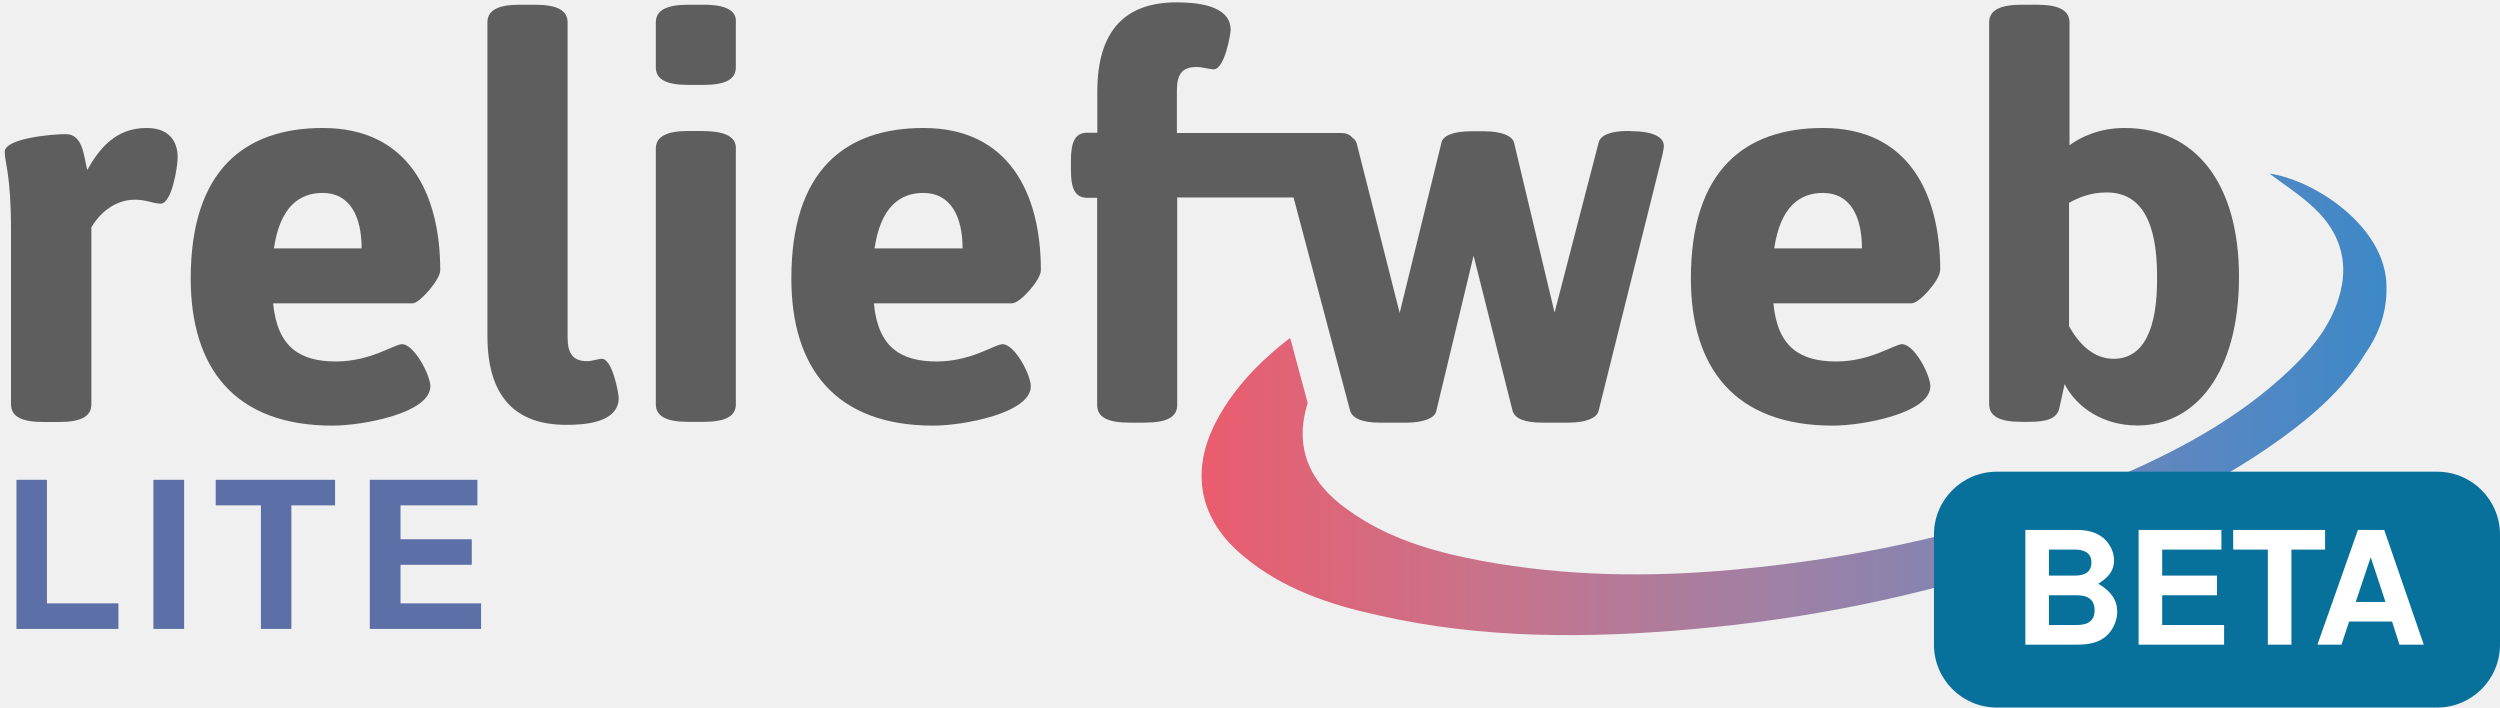
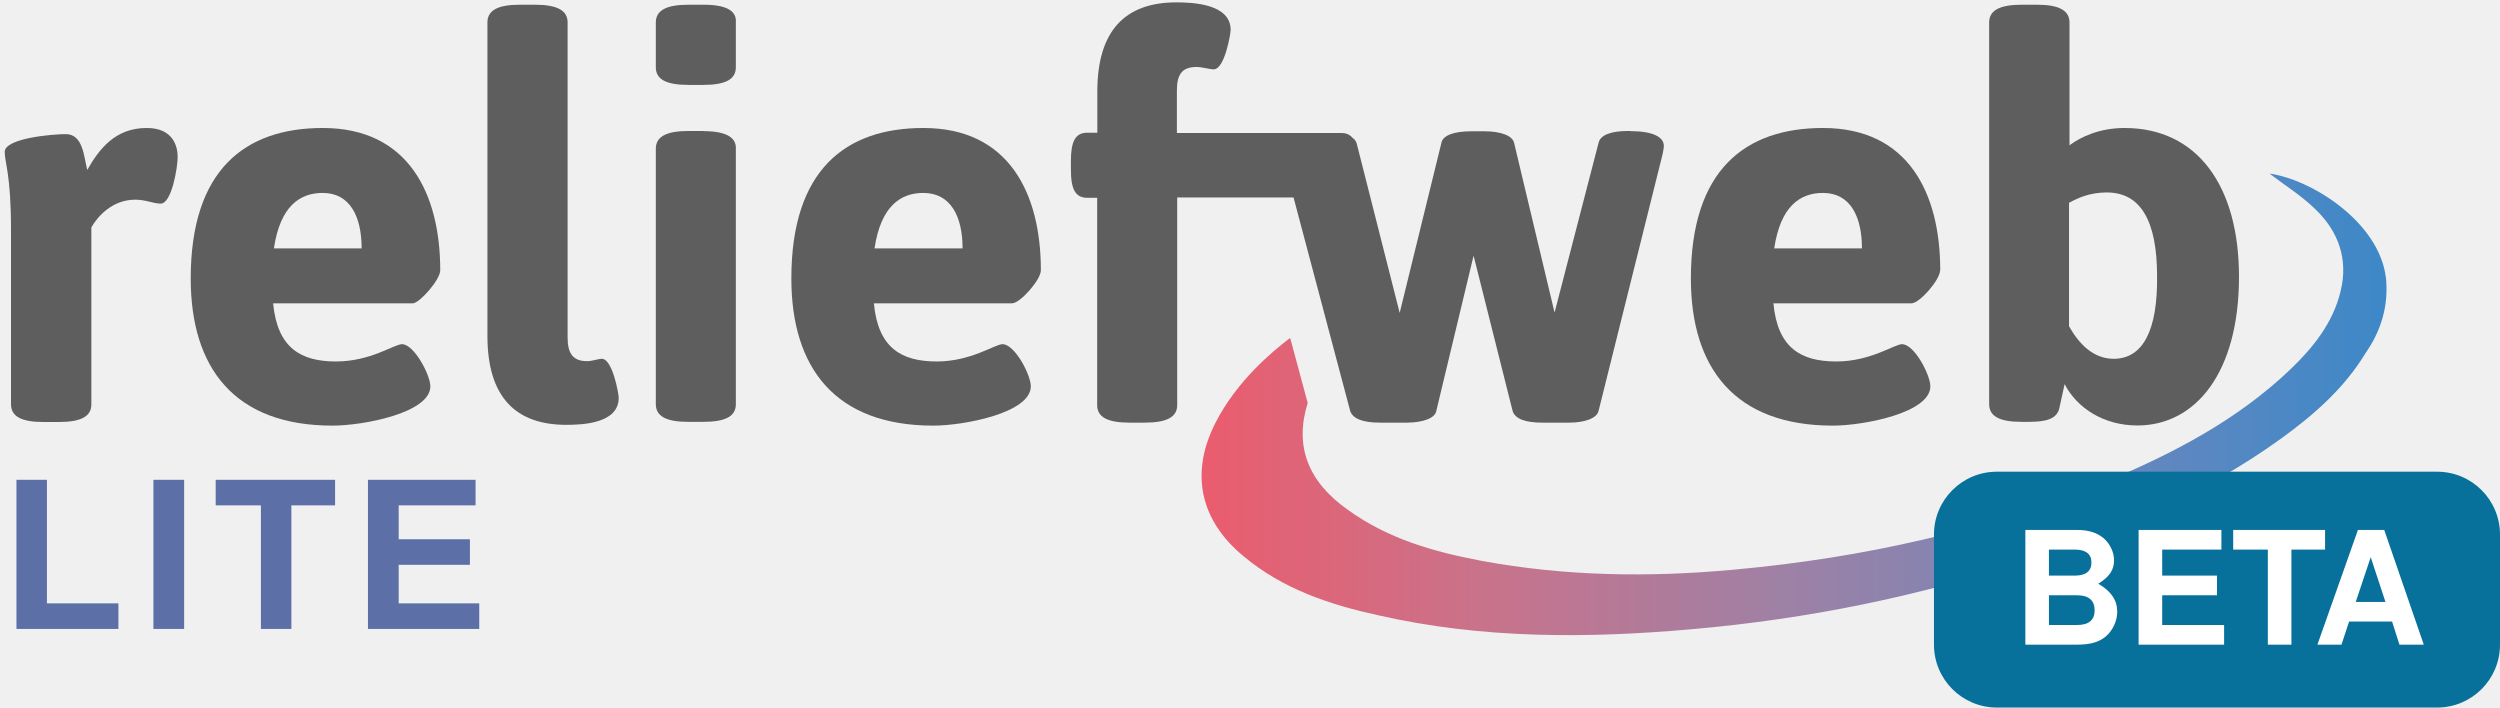
<svg xmlns="http://www.w3.org/2000/svg" width="159" height="45">
  <defs>
    <linearGradient id="a" x1=".01%" x2="99.99%" y1="50.12%" y2="50.12%">
      <stop stop-color="#EB5C6D" offset="0%" />
      <stop stop-color="#C8738B" offset="24.29%" />
      <stop stop-color="#9D81A6" offset="49.99%" />
      <stop stop-color="#7386B9" offset="72.11%" />
      <stop stop-color="#4F88C4" offset="89.49%" />
      <stop stop-color="#3D88C7" offset="100%" />
    </linearGradient>
  </defs>
  <g fill="none" fill-rule="evenodd">
    <g fill-rule="nonzero">
      <g fill="#5E5E5E">
        <path d="M9.32 8.14c-2 0-3.03 1.36-3.77 2.67-.22-.85-.26-2.28-1.37-2.28-.85 0-3.88.26-3.88 1.13 0 .7.4 1.42.4 4.95v11.1c0 .76.63 1.13 2.07 1.13h.97c1.44 0 2.07-.37 2.07-1.12V14.46c.4-.7 1.34-1.76 2.78-1.76.7 0 1.15.25 1.63.25.7 0 1.08-2.3 1.08-2.97 0-.63-.26-1.84-1.96-1.84z" />
        <path d="M28 17.2c0-4.9-2.04-9.06-7.47-9.06-4.96 0-8.4 2.67-8.4 9.57 0 5.68 2.77 9.36 9.02 9.36 1.93 0 6.22-.8 6.22-2.5 0-.73-1.04-2.68-1.8-2.68-.5 0-2 1.1-4.2 1.1-2.25 0-3.73-.87-4-3.7h8.9c.43-.03 1.73-1.5 1.73-2.1zm-10.58-1.4c.4-2.7 1.66-3.53 3.1-3.53 1.74 0 2.48 1.5 2.48 3.53h-5.58z" />
        <path d="M38.28 22.82c-.22 0-.63.15-.93.15-.88 0-1.25-.45-1.25-1.5V1.43C36.1.68 35.47.3 34.02.3h-.96C31.62.3 31 .68 31 1.43v19.93c0 3.9 1.8 5.66 5.02 5.66 1.07 0 3.33-.1 3.33-1.72 0-.27-.4-2.48-1.07-2.48z" />
        <path d="M44.75 8.33h-.96c-1.45 0-2.08.38-2.08 1.13V25.7c0 .76.63 1.13 2.07 1.13h.95c1.44 0 2.07-.37 2.07-1.12V9.47c.04-.72-.6-1.13-2.07-1.13z" />
        <path d="M44.75.3h-.96c-1.45 0-2.08.38-2.08 1.13v2.85c0 .75.63 1.12 2.07 1.12h.95c1.44 0 2.07-.37 2.07-1.12V1.43C46.86.7 46.22.3 44.75.3z" />
        <path d="M66.2 17.2c0-4.9-2.03-9.06-7.47-9.06-4.96 0-8.4 2.67-8.4 9.57 0 5.68 2.78 9.36 9.03 9.36 1.92 0 6.2-.8 6.2-2.5 0-.73-1.02-2.68-1.8-2.68-.48 0-2 1.1-4.18 1.1-2.26 0-3.74-.87-4-3.7h8.8c.53-.03 1.82-1.5 1.82-2.1zm-10.58-1.4c.4-2.7 1.67-3.53 3.1-3.53 1.75 0 2.5 1.5 2.5 3.53h-5.6z" />
        <path d="M103.7 8.33h-.15c-1.1 0-1.77.26-1.88.75l-2.8 10.8L96.3 9.1c-.1-.5-.92-.75-1.88-.75h-.85c-1.1 0-1.82.26-1.9.75l-2.65 10.8-2.74-10.8c-.04-.1-.1-.22-.22-.3-.2-.22-.4-.34-.74-.34H74.85v-2.7c0-1.05.34-1.5 1.26-1.5.34 0 .82.15 1.08.15.7 0 1.08-2.26 1.08-2.52C78.26.26 75.9.15 74.82.15c-3.26 0-5.03 1.8-5.03 5.67v2.62h-.64c-.74 0-1.04.53-1.04 1.77v.6c0 1.25.3 1.77 1.04 1.77h.63v13.18c0 .75.62 1.12 2.06 1.12h.96c1.44 0 2.07-.37 2.07-1.12v-13.2h7.4l3.6 13.57c.16.5.8.75 1.9.75h1.7c.96 0 1.8-.26 1.88-.75l2.37-9.87 2.48 9.87c.15.5.78.75 1.9.75h1.7c.95 0 1.76-.26 1.87-.75l4.07-16.32c.04-.23.08-.38.08-.53 0-.56-.67-.94-2.15-.94z" />
        <path d="M123.4 17.2c0-4.9-2.02-9.06-7.46-9.06-4.95 0-8.4 2.67-8.4 9.57 0 5.68 2.78 9.36 9.03 9.36 1.92 0 6.2-.8 6.2-2.5 0-.73-1.02-2.68-1.8-2.68-.48 0-2 1.1-4.18 1.1-2.26 0-3.74-.87-4-3.7h8.8c.52-.03 1.8-1.5 1.8-2.1zm-10.56-1.4c.4-2.7 1.66-3.53 3.1-3.53 1.74 0 2.48 1.5 2.48 3.53h-5.58z" />
        <path d="M135.14 8.14c-1.63 0-2.8.57-3.52 1.1v-7.8c0-.76-.63-1.14-2.07-1.14h-.96c-1.45 0-2.08.38-2.08 1.13V25.7c0 .76.63 1.13 2.07 1.13h.4c1.1 0 1.85-.15 2-.9l.33-1.5c.77 1.5 2.47 2.63 4.62 2.63 3.73 0 6.47-3.38 6.47-9.46 0-5.74-2.62-9.46-7.28-9.46zm-.7 14.68c-1.34 0-2.23-.98-2.85-2.07V12.9c.54-.3 1.32-.66 2.4-.66 2.17 0 3.2 1.83 3.2 5.32.04 3.42-.88 5.26-2.77 5.26z" />
      </g>
      <path fill="url(#a)" d="M151.74 17.64c-.44-3.53-4.73-6.23-7.4-6.6.97.74 2 1.38 2.9 2.25 1.47 1.4 2.13 3.18 1.62 5.24-.48 2-1.74 3.57-3.18 4.95-3.37 3.22-7.4 5.32-11.62 7.1-7.62 3.14-15.57 4.9-23.78 5.65-5.4.5-10.76.42-16.05-.56-3.03-.57-5.95-1.4-8.5-3.24-2.6-1.83-3.4-4.12-2.56-6.8l-1.1-4.08-.04-.04c-1.15.87-3.37 2.74-4.7 5.33-1.66 3.2-1.03 6.23 1.74 8.52 2.5 2.1 5.5 3.1 8.62 3.78 6.6 1.5 13.3 1.47 20 .87 7.24-.64 14.34-2.07 21.22-4.36 5.73-1.88 11.25-4.2 16.2-7.78 2.07-1.5 4-3.2 5.33-5.4 1-1.43 1.5-3.04 1.3-4.88z" />
    </g>
    <text fill="#5C6FA6" font-family="Helvetica-Bold, Helvetica" font-size="13" font-weight="bold" letter-spacing="1">
-       <tspan x="0" y="40">LIT</tspan>
-       <tspan x="22.49" y="40">E</tspan>
+       <tspan x="0" y="40">LITE</tspan>
    </text>
    <g transform="translate(123 30)">
      <rect width="36" height="15" fill="#07719B" rx="4" />
      <text fill="#FFF" font-family="Helvetica-Bold, Helvetica" font-size="10" font-weight="bold">
        <tspan x="5" y="11">BETA</tspan>
      </text>
    </g>
  </g>
</svg>
